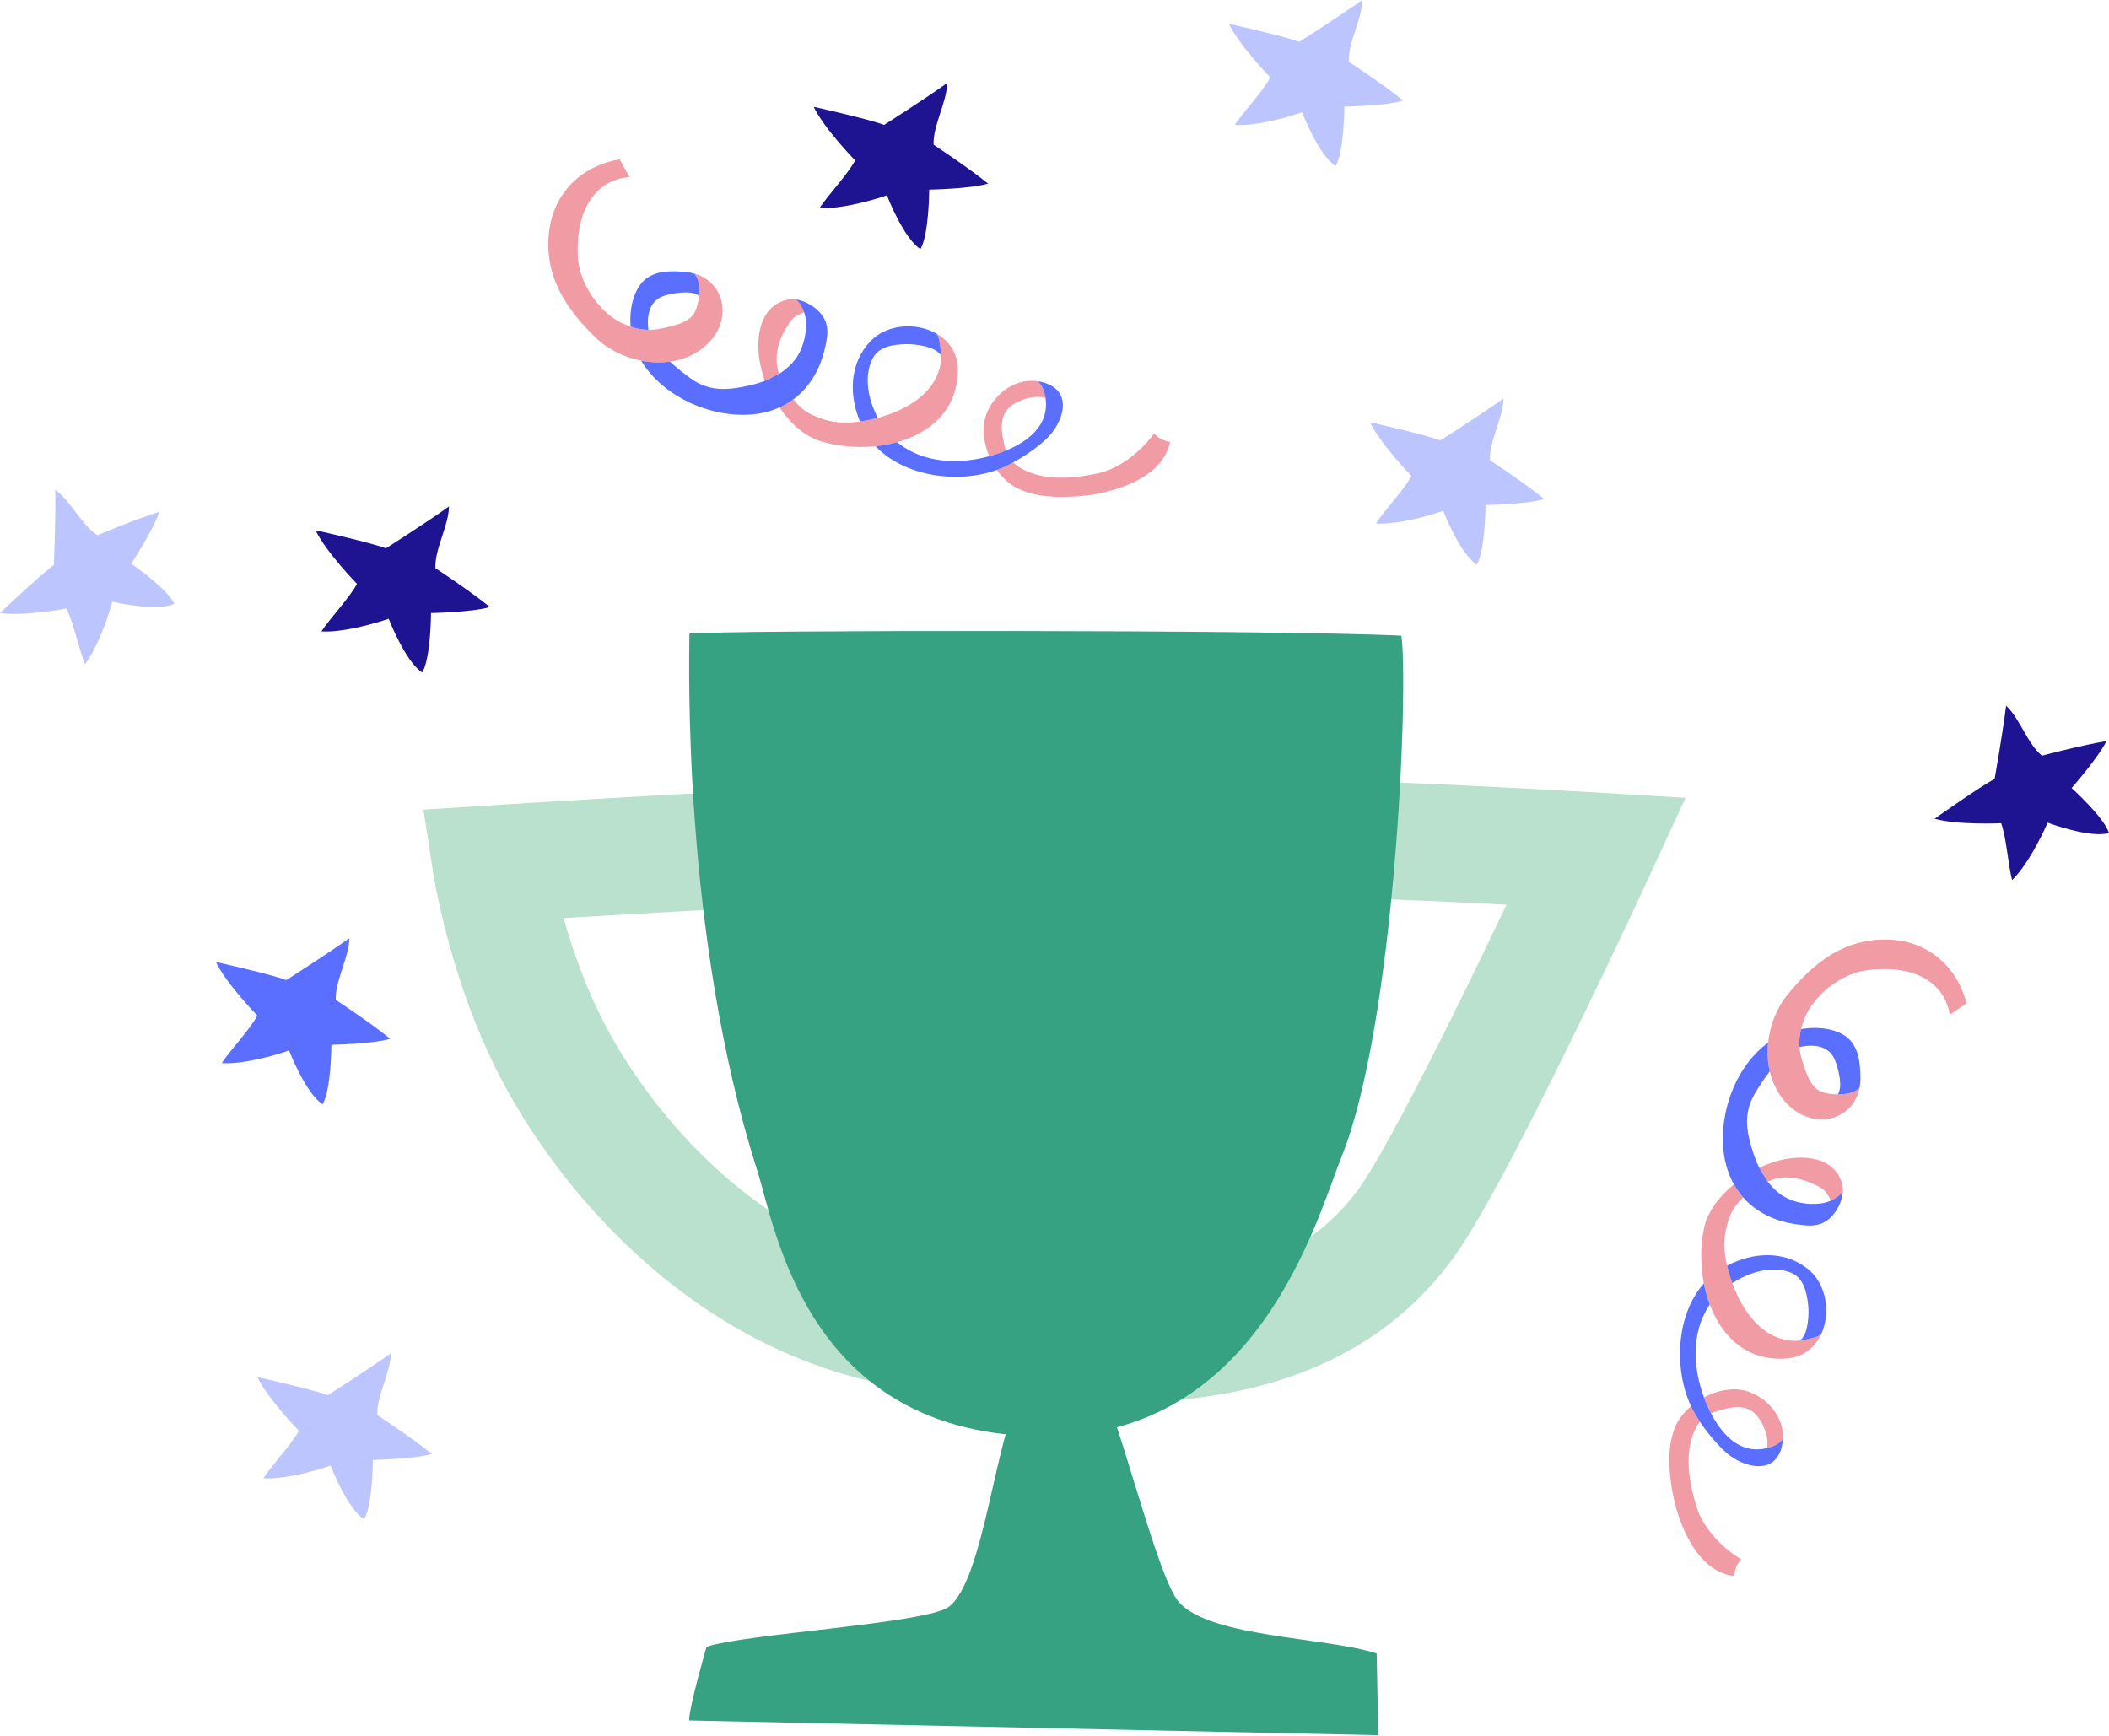
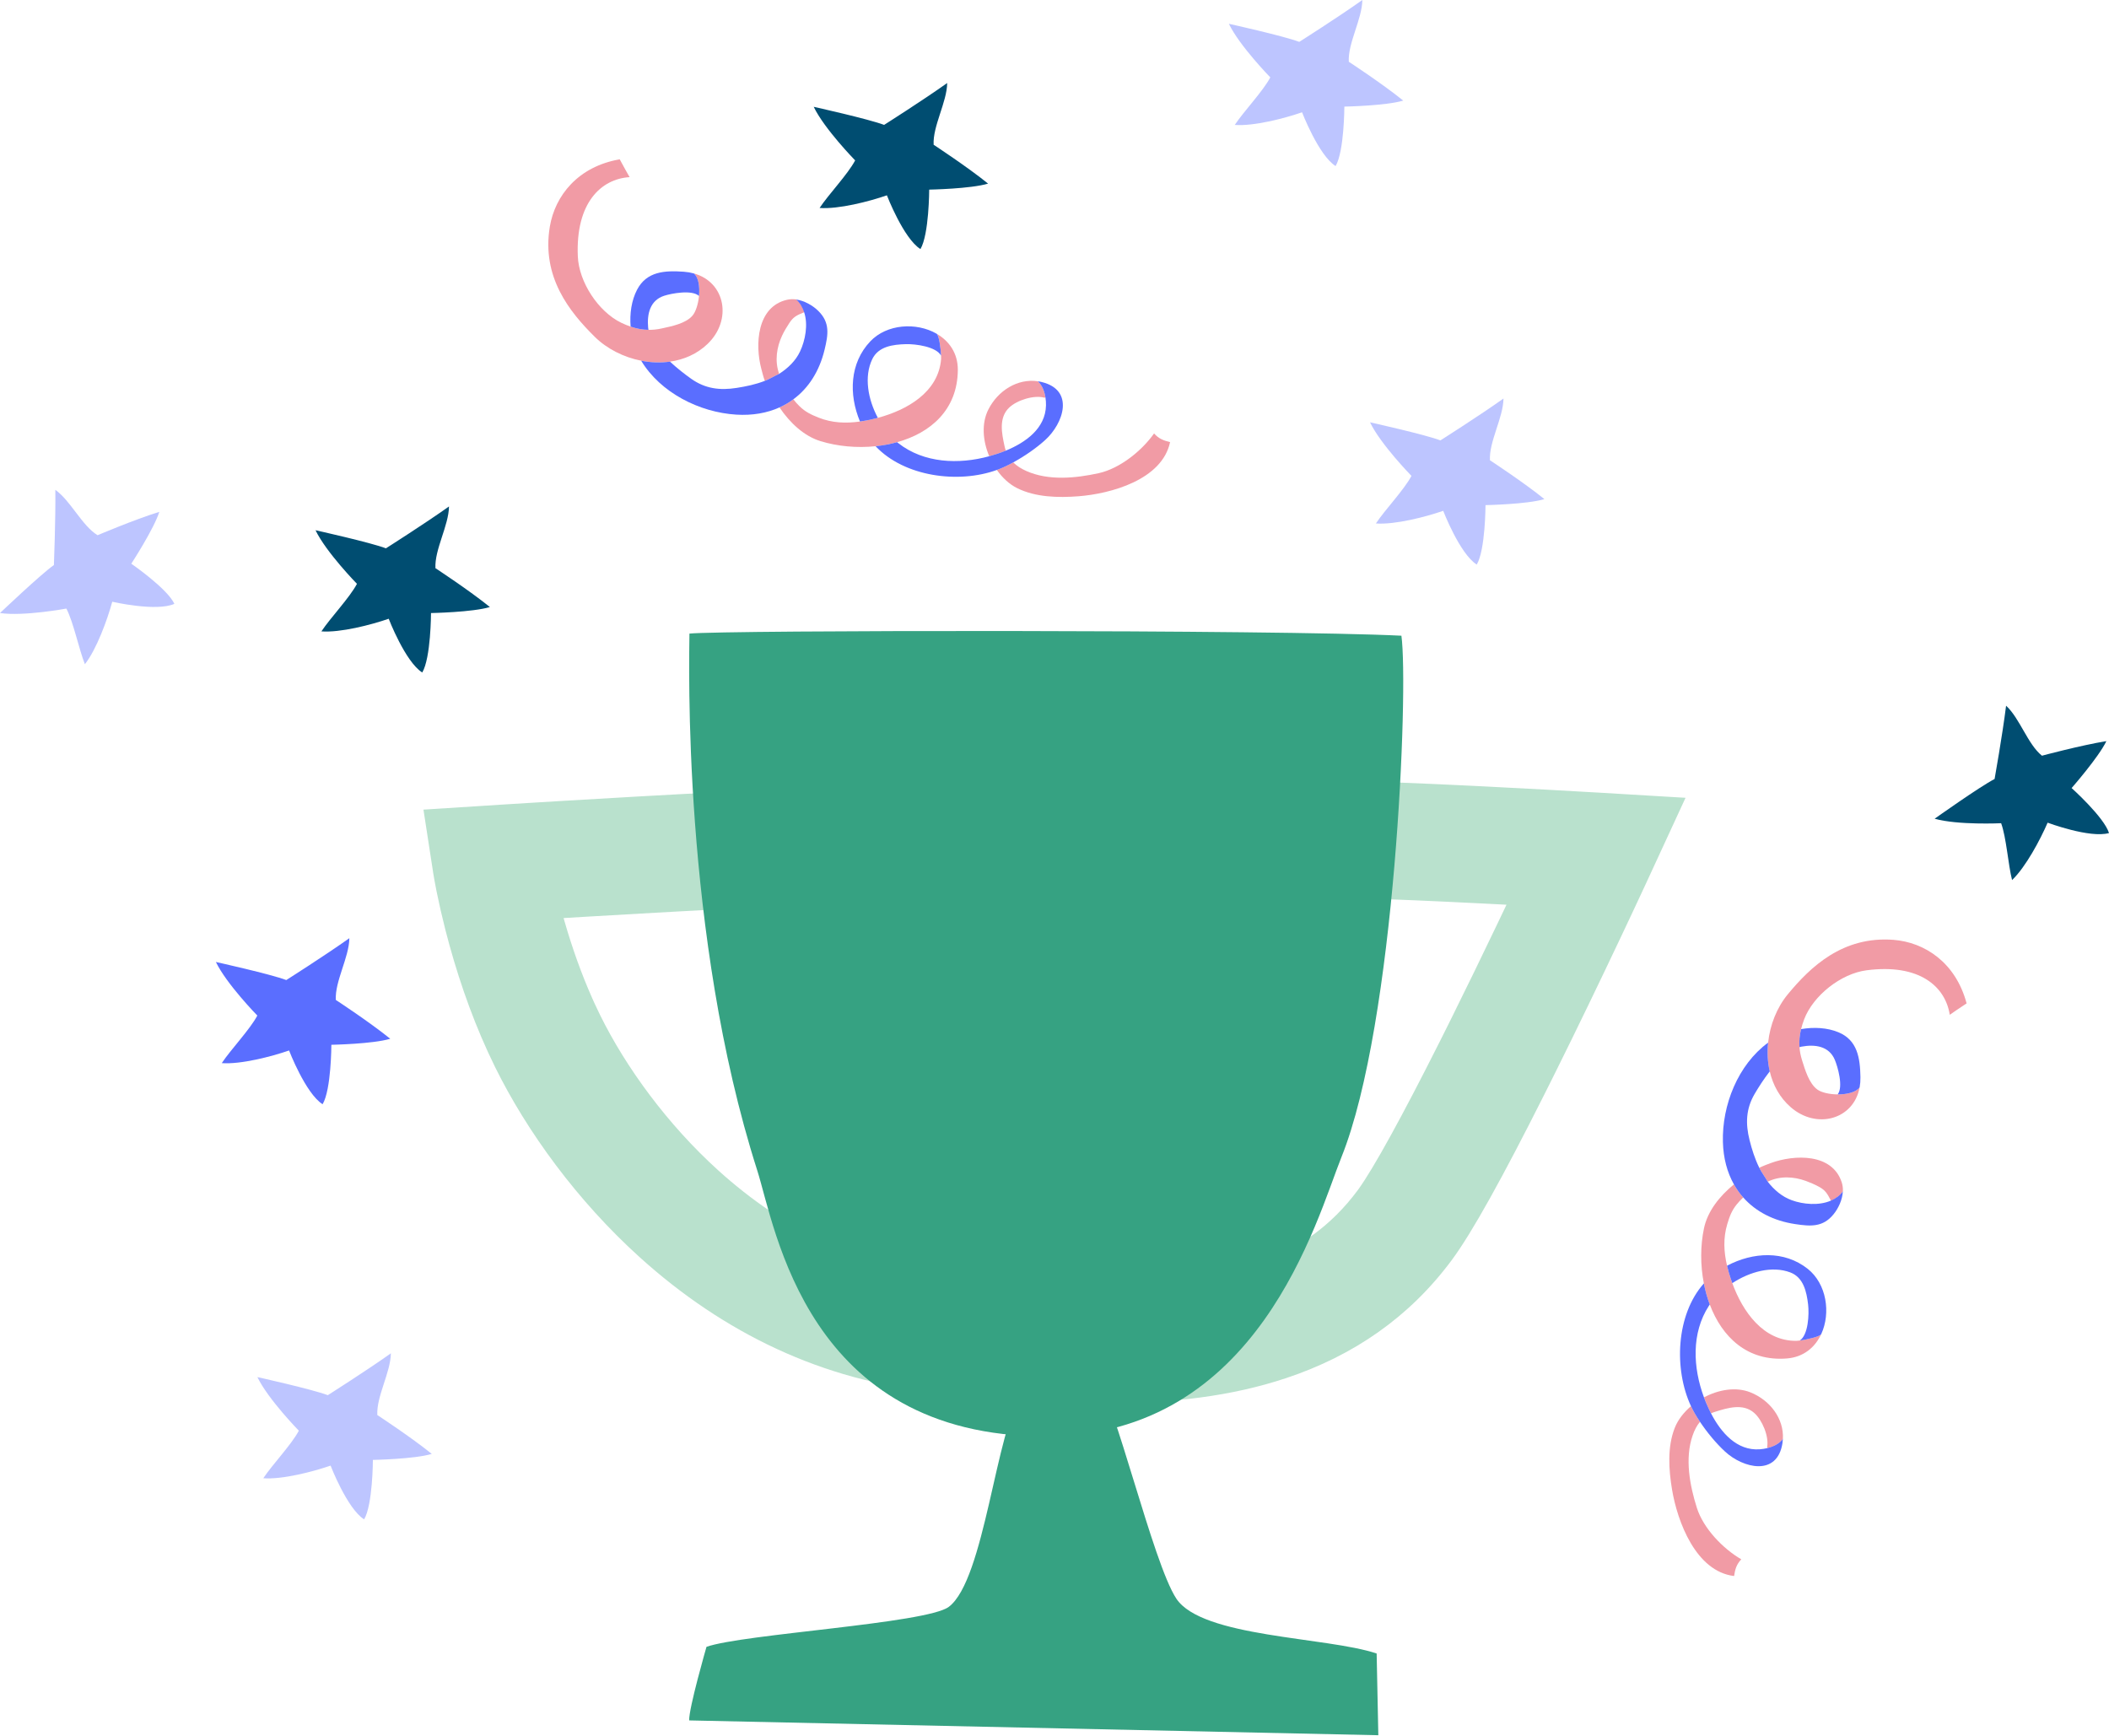
<svg xmlns="http://www.w3.org/2000/svg" width="254px" height="209px" viewBox="0 0 254 209" version="1.1">
  <g id="Flows" stroke="none" stroke-width="1" fill="none" fill-rule="evenodd">
    <g id="iPhone-8-Markethcheck-flow-3" transform="translate(-60, -208)" fill-rule="nonzero">
      <g id="Pokale-01" transform="translate(60, 208)">
        <path d="M157.26,108.111 L156.827,94.024 L157.416,94.01 C160.372,93.958 165.589,94.114 172.627,94.428 L175.545,94.563 C176.257,94.596 176.98,94.631 177.712,94.667 L179.19,94.741 C181.59,94.862 183.998,94.989 186.348,95.117 L192.687,95.476 L203,96.09 L198.155,106.588 L196.752,109.593 C196.341,110.469 195.909,111.386 195.459,112.338 L195.233,112.817 C192.626,118.327 189.967,123.838 187.409,128.99 L186.671,130.471 L185.946,131.919 C181.045,141.663 177.312,148.452 174.822,151.802 C169.734,158.649 163.009,163.288 154.882,165.991 C148.354,168.162 141.13,169.049 132.77,168.998 L132.224,168.993 C127.408,168.941 123.043,168.645 116.05,167.983 L112.692,167.66 C99.073,166.344 87.131,160.536 77.077,151.458 C69.525,144.64 63.463,136.307 59.609,128.487 C59.32,127.9 59.037,127.305 58.761,126.703 C56.593,121.969 54.908,116.959 53.631,111.957 C53.222,110.355 52.882,108.854 52.604,107.483 L52.53,107.112 C52.363,106.263 52.249,105.619 52.184,105.209 L51,97.516 L60.281,96.922 L64.542,96.658 L67.919,96.454 C70.754,96.284 73.633,96.116 76.496,95.954 L78.212,95.858 C79.503,95.786 80.772,95.716 82.016,95.649 L86.786,95.399 C95.333,94.964 101.837,94.71 105.709,94.687 L106.532,94.687 C107.09,94.691 107.585,94.709 108.478,94.753 L110.425,94.852 C110.772,94.867 111.054,94.876 111.337,94.882 L111.442,94.884 C112.284,94.9 112.938,94.874 113.442,94.81 C113.608,94.788 113.748,94.764 113.859,94.738 L113.999,94.703 L113.993,94.707 L120.07,107.428 C117.51,108.647 114.854,109.016 111.511,108.981 L110.898,108.97 C110.473,108.96 110.06,108.944 109.546,108.92 L107.404,108.812 C106.869,108.788 106.569,108.78 106.245,108.78 L105.424,108.784 C101.42,108.822 94.299,109.116 85.013,109.604 L81.845,109.773 C80.91,109.824 79.961,109.876 78.999,109.93 C76.275,110.082 73.525,110.24 70.801,110.402 L67.877,110.576 L68.003,111.017 C68.918,114.186 70.027,117.312 71.337,120.256 L71.601,120.843 C71.822,121.325 72.048,121.799 72.277,122.265 C75.378,128.556 80.391,135.446 86.548,141.006 C94.368,148.067 103.413,152.509 113.643,153.59 L116.144,153.834 L118.114,154.021 C124.306,154.598 128.215,154.855 132.377,154.9 C147.376,155.063 157.263,151.775 163.483,143.405 L163.616,143.224 C165.465,140.658 168.937,134.326 173.328,125.595 L174.037,124.18 C174.276,123.703 174.517,123.22 174.759,122.731 C176.603,119.018 178.504,115.106 180.401,111.14 L181.437,108.968 L178.48,108.817 C177.006,108.743 175.568,108.673 174.176,108.608 L170.413,108.439 C164.292,108.177 159.746,108.053 157.493,108.105 L157.26,108.111 Z" id="Path" fill="#B9E1CD" />
        <path d="M91.199,140.971 C93.393,147.832 97.115,173.013 125.924,173 C151.609,172.989 158.556,146.85 161.556,139.38 C168.055,123.202 169.653,82.946 168.781,76.567 C153.778,75.822 87.092,75.892 83.032,76.313 C83.017,79.324 82.106,112.524 91.199,140.971 Z" id="Path" fill="#36A282" />
        <path d="M114.266,193.539 C111.58,195.55 89.412,196.811 85.087,198.354 C85.087,198.354 82.944,205.779 83.001,207.216 L166,209 L165.799,199.156 C159.755,197.136 144.787,197.241 141.674,192.549 C138.823,188.244 134.172,168.187 132.054,166.13 C129.492,163.639 124.854,165.713 123.031,168.054 C119.989,171.954 118.597,190.295 114.266,193.539 Z" id="Path" fill="#36A282" />
        <g id="XMLID_3_" transform="translate(66, 19)">
          <g id="Group">
            <g fill="#F19BA5" id="Path">
              <path d="M55.542,30.092 C54.254,31.319 54.65,33.198 54.978,34.715 C55.019,34.912 55.07,35.101 55.136,35.278 C54.458,35.555 53.778,35.777 53.141,35.951 C52.356,34.103 52.191,31.988 53.032,30.327 C54.188,28.043 56.545,26.569 58.98,26.919 C58.985,26.918 58.985,26.918 58.982,26.922 C59.517,27.39 59.797,28.14 59.912,28.88 L59.76,28.896 C58.535,28.556 56.486,29.19 55.542,30.092 Z" />
              <path d="M63.876,40.774 C61.457,40.959 58.716,40.903 56.492,39.789 C55.561,39.325 54.724,38.546 54.058,37.604 C54.351,37.499 54.633,37.384 54.907,37.258 C55.275,37.089 55.651,36.899 56.031,36.692 C56.453,37.115 56.985,37.453 57.616,37.733 C60.28,38.923 63.562,38.601 66.332,37.99 C68.868,37.427 71.5,35.312 72.991,33.208 C73.593,33.879 74.178,34.067 74.921,34.249 C73.96,38.796 67.757,40.477 63.876,40.774 Z" />
              <path d="M29.071,19.896 C28.757,20.37 28.425,20.927 28.194,21.421 C27.537,22.826 27.287,24.481 27.836,26.031 L27.837,26.032 C27.149,26.344 26.748,26.628 26.116,26.872 C25.93,26.388 25.814,25.887 25.691,25.425 C24.912,22.506 25.151,17.936 28.789,17.107 C29.145,17.028 29.523,17.013 29.891,17.066 C30.368,17.48 30.692,18.004 30.886,18.592 C29.911,18.981 29.539,19.19 29.071,19.896 Z" />
              <path d="M42.046,34.259 C41.207,34.495 40.335,34.655 39.452,34.744 C37.192,34.981 34.857,34.758 32.829,34.137 C30.84,33.529 29.145,31.944 27.88,30.071 C28.478,29.805 29.034,29.478 29.55,29.094 C29.78,29.397 30.032,29.677 30.295,29.932 C30.999,30.618 31.665,30.929 32.578,31.297 C34.21,31.947 35.87,32.013 37.573,31.77 C38.098,31.699 38.624,31.594 39.157,31.47 C39.345,31.427 39.533,31.379 39.724,31.327 C43.227,30.391 47.029,28.244 47.342,24.245 C47.347,24.153 47.347,24.011 47.34,23.835 C47.304,22.98 47.095,21.354 46.786,21.187 C48.295,22.049 49.369,23.531 49.357,25.557 C49.325,30.363 46.07,33.146 42.046,34.259 Z" />
              <path d="M19.216,22.426 C17.945,23.643 16.361,24.324 14.691,24.557 C13.552,24.719 12.373,24.672 11.22,24.445 C9.102,24.03 7.085,23.006 5.624,21.562 C2.581,18.551 -0.792,14.356 0.22,8.292 C0.848,4.555 3.625,1.056 8.639,0.189 C8.709,0.326 8.785,0.464 8.861,0.599 C9.183,1.181 9.491,1.769 9.828,2.335 C6.393,2.549 3.325,5.419 3.589,11.853 C3.714,14.972 6.055,18.529 8.809,19.869 C9.193,20.053 9.571,20.212 9.95,20.341 C10.653,20.58 11.357,20.716 12.098,20.728 C12.614,20.736 13.147,20.681 13.706,20.557 C14.877,20.3 16.578,19.971 17.396,19.022 C17.793,18.565 18.091,17.616 18.186,16.648 C18.291,15.542 18.136,14.405 17.565,13.933 C21.381,14.989 22.204,19.564 19.216,22.426 Z" />
            </g>
            <g transform="translate(9.66899, 13.57962)" fill="#5A6EFF" id="Path">
              <path d="M33.447,8.871 C31.869,8.913 30.124,9.139 29.385,10.675 C28.367,12.789 28.864,15.517 30.055,17.747 C29.864,17.799 29.676,17.847 29.488,17.89 C28.955,18.014 28.429,18.119 27.904,18.189 C26.539,14.926 26.658,11.164 29.142,8.539 C31.144,6.427 34.69,6.218 37.115,7.604 C37.115,7.604 37.118,7.604 37.117,7.607 C37.426,7.774 37.635,9.399 37.671,10.254 C37.075,9.167 34.614,8.843 33.447,8.871 Z" />
              <path d="M50.202,20.427 C49.12,21.406 47.724,22.37 46.362,23.113 C45.982,23.319 45.605,23.51 45.238,23.678 C44.963,23.805 44.681,23.92 44.389,24.024 C39.761,25.705 33.24,24.845 29.783,21.164 C30.665,21.075 31.538,20.915 32.377,20.68 C32.429,20.722 32.48,20.765 32.532,20.805 C35.604,23.21 39.783,23.384 43.472,22.372 C44.109,22.198 44.788,21.975 45.466,21.698 C47.882,20.705 50.248,19.004 50.306,16.245 C50.312,15.947 50.293,15.624 50.243,15.301 C50.128,14.56 49.847,13.81 49.313,13.343 C49.48,13.364 49.647,13.396 49.814,13.439 C53.78,14.424 52.415,18.426 50.202,20.427 Z" />
              <path d="M19.881,15.514 C19.365,15.898 18.809,16.225 18.211,16.491 C16.705,17.172 14.954,17.481 13.003,17.361 C8.568,17.087 3.878,14.723 1.551,10.865 C2.704,11.092 3.883,11.139 5.022,10.978 C5.907,11.807 6.852,12.525 7.57,13.038 C9.259,14.239 11.032,14.463 13.06,14.14 C14.172,13.964 15.305,13.736 16.447,13.292 C17.079,13.048 17.48,12.764 18.168,12.452 L18.167,12.451 C19.25,11.752 20.157,10.878 20.691,9.742 C21.318,8.409 21.675,6.52 21.182,5.035 C20.988,4.448 20.688,3.906 20.211,3.493 C21.202,3.634 22.19,4.195 22.862,4.848 C24.322,6.271 24.08,7.72 23.637,9.554 C23.018,12.115 21.722,14.158 19.881,15.514 Z" />
              <path d="M4.323,3.043 C2.627,3.589 2.234,5.229 2.392,6.891 C2.399,6.977 2.413,7.062 2.429,7.148 C1.688,7.137 0.984,7.001 0.281,6.761 C0.155,5.193 0.386,3.599 1.058,2.315 C2.212,0.109 4.373,-0.014 6.682,0.148 C7.115,0.18 7.521,0.249 7.897,0.353 C8.468,0.825 8.623,1.962 8.517,3.069 C7.667,2.28 5.174,2.769 4.323,3.043 Z" />
            </g>
          </g>
        </g>
        <g id="XMLID_2_" transform="translate(201, 113)">
          <g id="Group">
            <g fill="#F19BA5" id="Path">
              <path d="M10.264,57.175 C8.929,56.003 7.094,56.565 5.614,57.026 C5.421,57.084 5.238,57.152 5.068,57.232 C4.732,56.583 4.451,55.926 4.221,55.308 C5.99,54.363 8.079,54.01 9.807,54.699 C12.182,55.647 13.858,57.86 13.726,60.314 C13.727,60.319 13.727,60.319 13.723,60.317 C13.305,60.89 12.584,61.235 11.857,61.415 L11.828,61.266 C12.058,60.017 11.245,58.035 10.264,57.175 Z" />
              <path d="M0.375,66.417 C-0.023,64.026 -0.211,61.295 0.7,58.983 C1.079,58.016 1.779,57.114 2.657,56.367 C2.788,56.649 2.927,56.919 3.077,57.182 C3.277,57.532 3.501,57.89 3.74,58.249 C3.356,58.706 3.068,59.266 2.846,59.919 C1.898,62.675 2.509,65.911 3.364,68.613 C4.149,71.085 6.487,73.515 8.712,74.812 C8.098,75.47 7.964,76.069 7.848,76.825 C3.239,76.273 1.016,70.252 0.375,66.417 Z" />
              <path d="M18.058,29.934 C17.558,29.663 17.002,29.423 16.49,29.237 C15.034,28.708 13.364,28.604 11.9,29.33 L11.899,29.331 C11.527,28.673 11.18,28.261 10.882,27.654 C11.347,27.426 11.821,27.246 12.27,27.083 C15.105,26.048 19.666,25.87 20.814,29.416 C20.924,29.762 20.969,30.132 20.949,30.502 C20.58,31.014 20.085,31.381 19.518,31.626 C19.044,30.691 18.801,30.337 18.058,29.934 Z" />
              <path d="M4.919,44.119 C4.61,43.306 4.373,42.452 4.206,41.582 C3.77,39.355 3.784,37.012 4.222,34.939 C4.65,32.906 6.077,31.079 7.828,29.654 C8.146,30.225 8.521,30.749 8.949,31.228 C8.668,31.484 8.411,31.76 8.181,32.044 C7.561,32.805 7.311,33.495 7.026,34.436 C6.524,36.117 6.606,37.775 6.999,39.447 C7.117,39.964 7.267,40.478 7.438,40.997 C7.497,41.18 7.562,41.364 7.631,41.548 C8.873,44.95 11.347,48.542 15.353,48.498 C15.447,48.495 15.587,48.481 15.762,48.459 C16.609,48.347 18.208,47.994 18.347,47.673 C17.623,49.251 16.244,50.451 14.227,50.619 C9.442,51.014 6.383,48.023 4.919,44.119 Z" />
              <path d="M14.665,20.354 C13.341,19.198 12.523,17.684 12.142,16.042 C11.881,14.923 11.822,13.746 11.946,12.579 C12.17,10.435 13.01,8.337 14.318,6.755 C17.043,3.46 20.917,-0.269 27.041,0.199 C30.815,0.491 34.542,2.942 35.851,7.855 C35.72,7.936 35.59,8.024 35.462,8.111 C34.912,8.484 34.354,8.842 33.821,9.228 C33.303,5.83 30.174,3.033 23.797,3.867 C20.704,4.269 17.373,6.915 16.285,9.774 C16.136,10.172 16.01,10.562 15.916,10.951 C15.74,11.671 15.668,12.384 15.722,13.122 C15.759,13.635 15.862,14.161 16.034,14.706 C16.394,15.848 16.873,17.511 17.89,18.24 C18.38,18.594 19.35,18.807 20.322,18.815 C21.432,18.822 22.549,18.567 22.969,17.957 C22.256,21.847 17.779,23.072 14.665,20.354 Z" />
            </g>
            <g transform="translate(1.304348, 10.7017)" fill="#5A6EFF" id="Path">
              <path d="M15.459,33.432 C15.277,31.866 14.897,30.15 13.304,29.552 C11.109,28.728 8.439,29.464 6.327,30.847 C6.257,30.662 6.193,30.479 6.134,30.295 C5.963,29.777 5.812,29.263 5.695,28.746 C8.821,27.098 12.575,26.883 15.407,29.12 C17.685,30.924 18.208,34.433 17.044,36.969 C17.044,36.969 17.045,36.972 17.042,36.972 C16.904,37.293 15.305,37.645 14.457,37.758 C15.487,37.068 15.591,34.59 15.459,33.432 Z" />
              <path d="M5.449,51.129 C4.379,50.14 3.295,48.836 2.436,47.547 C2.197,47.188 1.973,46.83 1.773,46.48 C1.623,46.217 1.484,45.947 1.353,45.665 C-0.729,41.211 -0.454,34.647 2.902,30.88 C3.069,31.75 3.306,32.604 3.615,33.417 C3.577,33.473 3.539,33.528 3.504,33.583 C1.383,36.854 1.582,41.026 2.916,44.606 C3.146,45.224 3.428,45.881 3.764,46.53 C4.966,48.845 6.869,51.048 9.619,50.86 C9.916,50.84 10.236,50.792 10.553,50.713 C11.28,50.533 12.001,50.187 12.419,49.614 C12.412,49.783 12.395,49.952 12.368,50.121 C11.74,54.155 7.636,53.152 5.449,51.129 Z" />
              <path d="M7.645,20.527 C7.216,20.047 6.842,19.523 6.524,18.952 C5.713,17.514 5.249,15.8 5.196,13.849 C5.074,9.411 7.01,4.536 10.642,1.878 C10.518,3.045 10.576,4.222 10.838,5.341 C10.091,6.295 9.461,7.3 9.015,8.059 C7.969,9.846 7.904,11.63 8.406,13.619 C8.68,14.71 9.035,15.857 9.578,16.953 C9.876,17.559 10.222,17.972 10.594,18.629 L10.595,18.629 C11.368,19.617 12.309,20.429 13.487,20.859 C14.87,21.364 16.766,21.532 18.201,20.909 C18.767,20.664 19.272,20.307 19.641,19.796 C19.589,20.795 19.115,21.823 18.525,22.549 C17.239,24.128 15.774,24.014 13.91,23.736 C11.307,23.348 9.158,22.237 7.645,20.527 Z" />
              <path d="M18.67,3.94 C17.977,2.301 16.31,2.056 14.67,2.36 C14.585,2.376 14.502,2.397 14.418,2.42 C14.363,1.683 14.436,0.969 14.612,0.25 C16.161,-0.016 17.768,0.073 19.105,0.627 C21.402,1.579 21.717,3.717 21.76,6.029 C21.767,6.462 21.734,6.872 21.665,7.255 C21.245,7.865 20.128,8.12 19.018,8.114 C19.727,7.199 19.019,4.762 18.67,3.94 Z" />
            </g>
          </g>
        </g>
        <path d="M164.076,0 C164.043,2.314 162.324,5.19 162.443,7.437 C162.443,7.437 166.515,10.1 169,12.115 C166.912,12.748 161.909,12.84 161.909,12.84 C161.909,12.84 161.898,18.243 160.854,20 C158.805,18.704 156.815,13.525 156.815,13.525 C154.671,14.268 150.991,15.216 148.709,15.048 C149.787,13.418 152.116,10.985 152.991,9.32 C152.991,9.32 149.286,5.53 148,2.866 C148,2.866 154.615,4.332 156.479,5.043 C156.479,5.043 161.137,2.092 164.076,0 Z" id="Path" fill="#BDC5FF" />
        <path d="M181.076,48 C181.043,50.313 179.324,53.19 179.443,55.436 C179.443,55.436 183.515,58.1 186,60.115 C183.912,60.748 178.909,60.839 178.909,60.839 C178.909,60.839 178.898,66.243 177.854,68 C175.805,66.704 173.815,61.525 173.815,61.525 C171.671,62.268 167.991,63.216 165.709,63.048 C166.786,61.418 169.116,58.985 169.991,57.319 C169.991,57.319 166.285,53.53 165,50.866 C165,50.866 171.615,52.331 173.479,53.043 C173.479,53.043 178.136,50.091 181.076,48 Z" id="Path" fill="#BDC5FF" />
-         <path d="M114.076,10 C114.043,12.313 112.324,15.19 112.443,17.436 C112.443,17.436 116.515,20.1 119,22.115 C116.912,22.748 111.909,22.839 111.909,22.839 C111.909,22.839 111.898,28.243 110.854,30 C108.805,28.704 106.815,23.525 106.815,23.525 C104.671,24.268 100.991,25.216 98.709,25.048 C99.786,23.418 102.116,20.985 102.991,19.319 C102.991,19.319 99.285,15.53 98,12.866 C98,12.866 104.615,14.331 106.479,15.043 C106.479,15.043 111.136,12.091 114.076,10 Z" id="Path" fill="#1E1491" />
+         <path d="M114.076,10 C114.043,12.313 112.324,15.19 112.443,17.436 C112.443,17.436 116.515,20.1 119,22.115 C116.912,22.748 111.909,22.839 111.909,22.839 C111.909,22.839 111.898,28.243 110.854,30 C108.805,28.704 106.815,23.525 106.815,23.525 C104.671,24.268 100.991,25.216 98.709,25.048 C99.786,23.418 102.116,20.985 102.991,19.319 C102.991,19.319 99.285,15.53 98,12.866 C98,12.866 104.615,14.331 106.479,15.043 C106.479,15.043 111.136,12.091 114.076,10 Z" id="Path" fill="#004D71" />
        <path d="M42.076,113 C42.043,115.313 40.324,118.19 40.443,120.436 C40.443,120.436 44.515,123.1 47,125.115 C44.912,125.748 39.909,125.839 39.909,125.839 C39.909,125.839 39.898,131.243 38.854,133 C36.805,131.704 34.814,126.525 34.814,126.525 C32.671,127.267 28.991,128.216 26.709,128.048 C27.786,126.418 30.116,123.985 30.991,122.319 C30.991,122.319 27.285,118.53 26,115.866 C26,115.866 32.615,117.331 34.479,118.043 C34.48,118.043 39.136,115.091 42.076,113 Z" id="Path" fill="#5A6EFF" />
        <path d="M47.076,163 C47.043,165.313 45.324,168.19 45.443,170.436 C45.443,170.436 49.515,173.1 52,175.115 C49.912,175.748 44.909,175.839 44.909,175.839 C44.909,175.839 44.898,181.243 43.853,183 C41.805,181.704 39.815,176.525 39.815,176.525 C37.671,177.268 33.991,178.216 31.709,178.048 C32.786,176.418 35.116,173.986 35.991,172.319 C35.991,172.319 32.285,168.53 31,165.865 C31,165.865 37.616,167.331 39.479,168.043 C39.479,168.043 44.136,165.091 47.076,163 Z" id="Path" fill="#BDC5FF" />
-         <path d="M241.606,85 C243.265,86.525 244.213,89.649 245.925,91.021 C245.925,91.021 250.569,89.773 253.685,89.264 C252.757,91.201 249.497,94.917 249.497,94.917 C249.497,94.917 253.417,98.432 254,100.337 C251.696,100.993 246.608,99.087 246.608,99.087 C245.723,101.136 243.965,104.441 242.326,106 C241.857,104.155 241.638,100.873 241.009,99.152 C241.009,99.152 235.791,99.401 233,98.611 C233,98.611 238.464,94.727 240.221,93.827 C240.221,93.827 241.171,88.507 241.606,85 Z" id="Path" fill="#1E1491" />
+         <path d="M241.606,85 C243.265,86.525 244.213,89.649 245.925,91.021 C245.925,91.021 250.569,89.773 253.685,89.264 C252.757,91.201 249.497,94.917 249.497,94.917 C249.497,94.917 253.417,98.432 254,100.337 C251.696,100.993 246.608,99.087 246.608,99.087 C245.723,101.136 243.965,104.441 242.326,106 C241.857,104.155 241.638,100.873 241.009,99.152 C241.009,99.152 235.791,99.401 233,98.611 C233,98.611 238.464,94.727 240.221,93.827 C240.221,93.827 241.171,88.507 241.606,85 Z" id="Path" fill="#004D71" />
        <path d="M6.664,59 C8.512,60.308 9.873,63.318 11.752,64.465 C11.752,64.465 16.175,62.582 19.188,61.65 C18.532,63.721 15.813,67.896 15.813,67.896 C15.813,67.896 20.166,70.898 21,72.732 C18.81,73.702 13.521,72.476 13.521,72.476 C12.923,74.654 11.633,78.213 10.224,80 C9.51,78.21 8.849,74.942 7.993,73.298 C7.993,73.298 2.867,74.254 0,73.838 C0,73.838 4.877,69.197 6.492,68.055 C6.491,68.055 6.71,62.581 6.664,59 Z" id="Path" fill="#BDC5FF" />
-         <path d="M54.076,61 C54.043,63.313 52.324,66.19 52.443,68.436 C52.443,68.436 56.515,71.1 59,73.115 C56.912,73.748 51.909,73.839 51.909,73.839 C51.909,73.839 51.898,79.243 50.853,81 C48.805,79.704 46.814,74.525 46.814,74.525 C44.671,75.268 40.99,76.216 38.709,76.048 C39.786,74.418 42.116,71.985 42.991,70.319 C42.991,70.319 39.285,66.53 38,63.865 C38,63.865 44.616,65.331 46.479,66.043 C46.479,66.043 51.136,63.091 54.076,61 Z" id="Path" fill="#1E1491" />
+         <path d="M54.076,61 C54.043,63.313 52.324,66.19 52.443,68.436 C52.443,68.436 56.515,71.1 59,73.115 C56.912,73.748 51.909,73.839 51.909,73.839 C51.909,73.839 51.898,79.243 50.853,81 C48.805,79.704 46.814,74.525 46.814,74.525 C44.671,75.268 40.99,76.216 38.709,76.048 C39.786,74.418 42.116,71.985 42.991,70.319 C42.991,70.319 39.285,66.53 38,63.865 C38,63.865 44.616,65.331 46.479,66.043 C46.479,66.043 51.136,63.091 54.076,61 Z" id="Path" fill="#004D71" />
      </g>
    </g>
  </g>
</svg>
